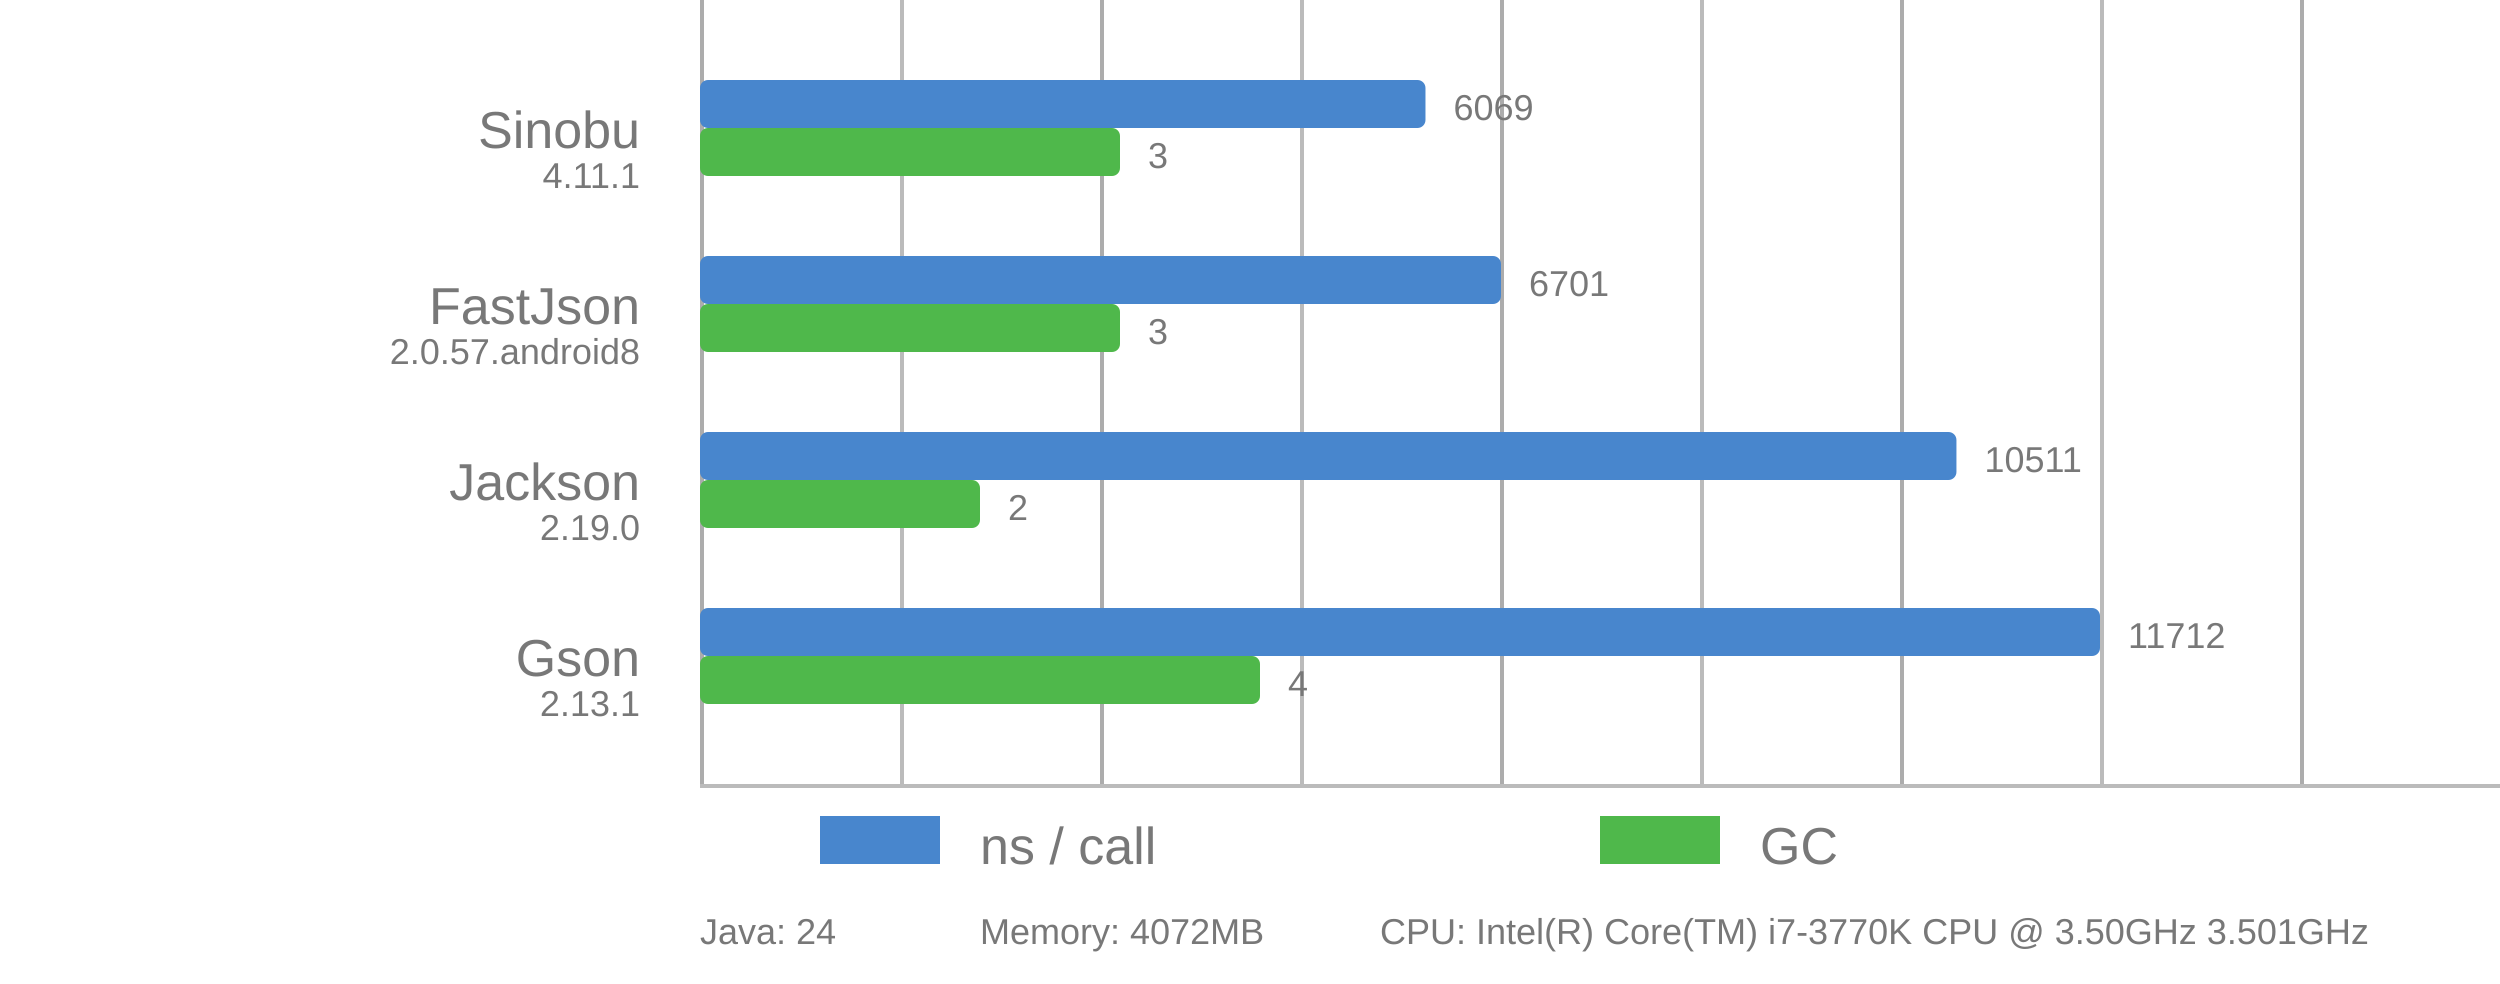
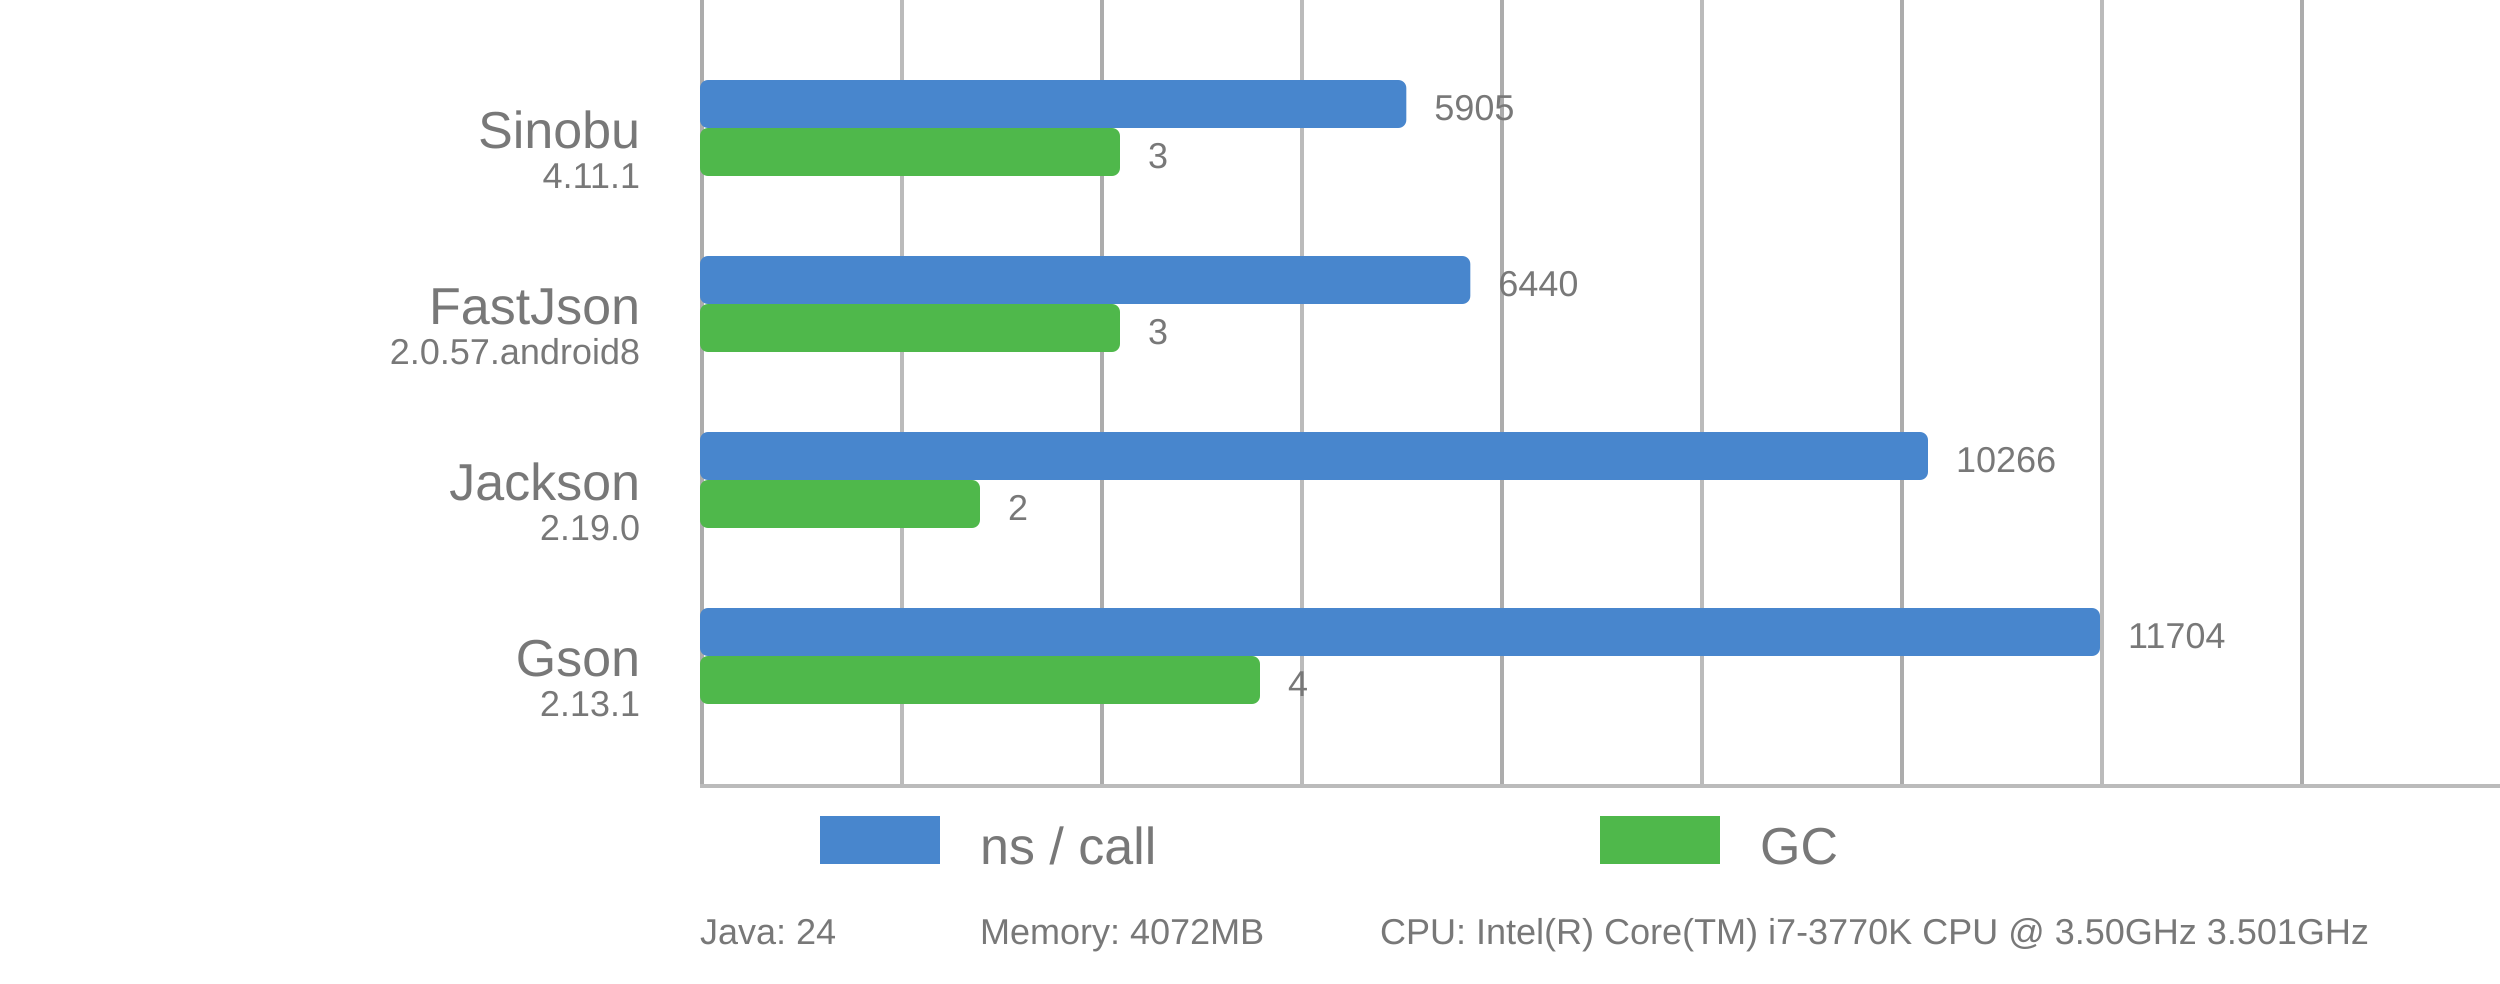
<svg xmlns="http://www.w3.org/2000/svg" viewBox="0 0 625 246">
  <style>
      text {
          font-family: Arial;
          font-size: 13px;
          fill: #787878;
      }

      .desc {
          font-size: 9px;
      }

      .vline {
          fill: #acacac;
          stroke: none;
          stroke-width: 0;
      }

      .subline {
          fill: #bbb;
          stroke: none;
          stroke-width: 0;
      }

      .bar {
          stroke-linejoin: round;
          height: 12px;
      }
  </style>
  <rect x="175" y="0" width="1" height="196" class="vline" />
  <rect x="275" y="0" width="1" height="196" class="vline" />
  <rect x="375" y="0" width="1" height="196" class="vline" />
  <rect x="475" y="0" width="1" height="196" class="vline" />
  <rect x="575" y="0" width="1" height="196" class="vline" />
  <rect x="225" y="0" width="1" height="196" class="subline" />
  <rect x="325" y="0" width="1" height="196" class="subline" />
  <rect x="425" y="0" width="1" height="196" class="subline" />
  <rect x="525" y="0" width="1" height="196" class="subline" />
  <rect x="175" y="196" width="450" height="1" class="subline" />
  <rect x="205" y="204" width="30" fill="#4886CD" class="bar" />
  <text x="245" y="216">ns / call</text>
  <rect x="400" y="204" width="30" fill="#4FB84B" class="bar" />
  <text x="440" y="216">GC</text>
  <text x="160" y="37" text-anchor="end">Sinobu</text>
  <text x="160" y="47" text-anchor="end" class="desc">4.11.1</text>
-   <rect x="175" y="20" width="181.37" rx="2" ry="2" fill="#4886CD" class="bar" />
-   <text x="363.37" y="30" class="desc">6069</text>
+   <rect x="175" y="20" width="176.58" rx="2" ry="2" fill="#4886CD" class="bar" />
+   <text x="358.58" y="30" class="desc">5905</text>
  <rect x="175" y="32" width="105.00" rx="2" ry="2" fill="#4FB84B" class="bar" />
  <text x="287.00" y="42" class="desc">3</text>
  <text x="160" y="81" text-anchor="end">FastJson</text>
  <text x="160" y="91" text-anchor="end" class="desc">2.0.57.android8</text>
-   <rect x="175" y="64" width="200.25" rx="2" ry="2" fill="#4886CD" class="bar" />
-   <text x="382.25" y="74" class="desc">6701</text>
+   <rect x="175" y="64" width="192.58" rx="2" ry="2" fill="#4886CD" class="bar" />
+   <text x="374.58" y="74" class="desc">6440</text>
  <rect x="175" y="76" width="105.00" rx="2" ry="2" fill="#4FB84B" class="bar" />
  <text x="287.00" y="86" class="desc">3</text>
  <text x="160" y="125" text-anchor="end">Jackson</text>
  <text x="160" y="135" text-anchor="end" class="desc">2.19.0</text>
-   <rect x="175" y="108" width="314.11" rx="2" ry="2" fill="#4886CD" class="bar" />
-   <text x="496.11" y="118" class="desc">10511</text>
+   <rect x="175" y="108" width="307.00" rx="2" ry="2" fill="#4886CD" class="bar" />
+   <text x="489.00" y="118" class="desc">10266</text>
  <rect x="175" y="120" width="70.00" rx="2" ry="2" fill="#4FB84B" class="bar" />
  <text x="252.00" y="130" class="desc">2</text>
  <text x="160" y="169" text-anchor="end">Gson</text>
  <text x="160" y="179" text-anchor="end" class="desc">2.13.1</text>
  <rect x="175" y="152" width="350.00" rx="2" ry="2" fill="#4886CD" class="bar" />
-   <text x="532.00" y="162" class="desc">11712</text>
+   <text x="532.00" y="162" class="desc">11704</text>
  <rect x="175" y="164" width="140.00" rx="2" ry="2" fill="#4FB84B" class="bar" />
  <text x="322.00" y="174" class="desc">4</text>
  <text x="175" y="236" class="desc">Java: 24</text>
  <text x="245" y="236" class="desc">Memory: 4072MB</text>
  <text x="345" y="236" class="desc">CPU: Intel(R) Core(TM) i7-3770K CPU @ 3.50GHz 3.501GHz</text>
</svg>
